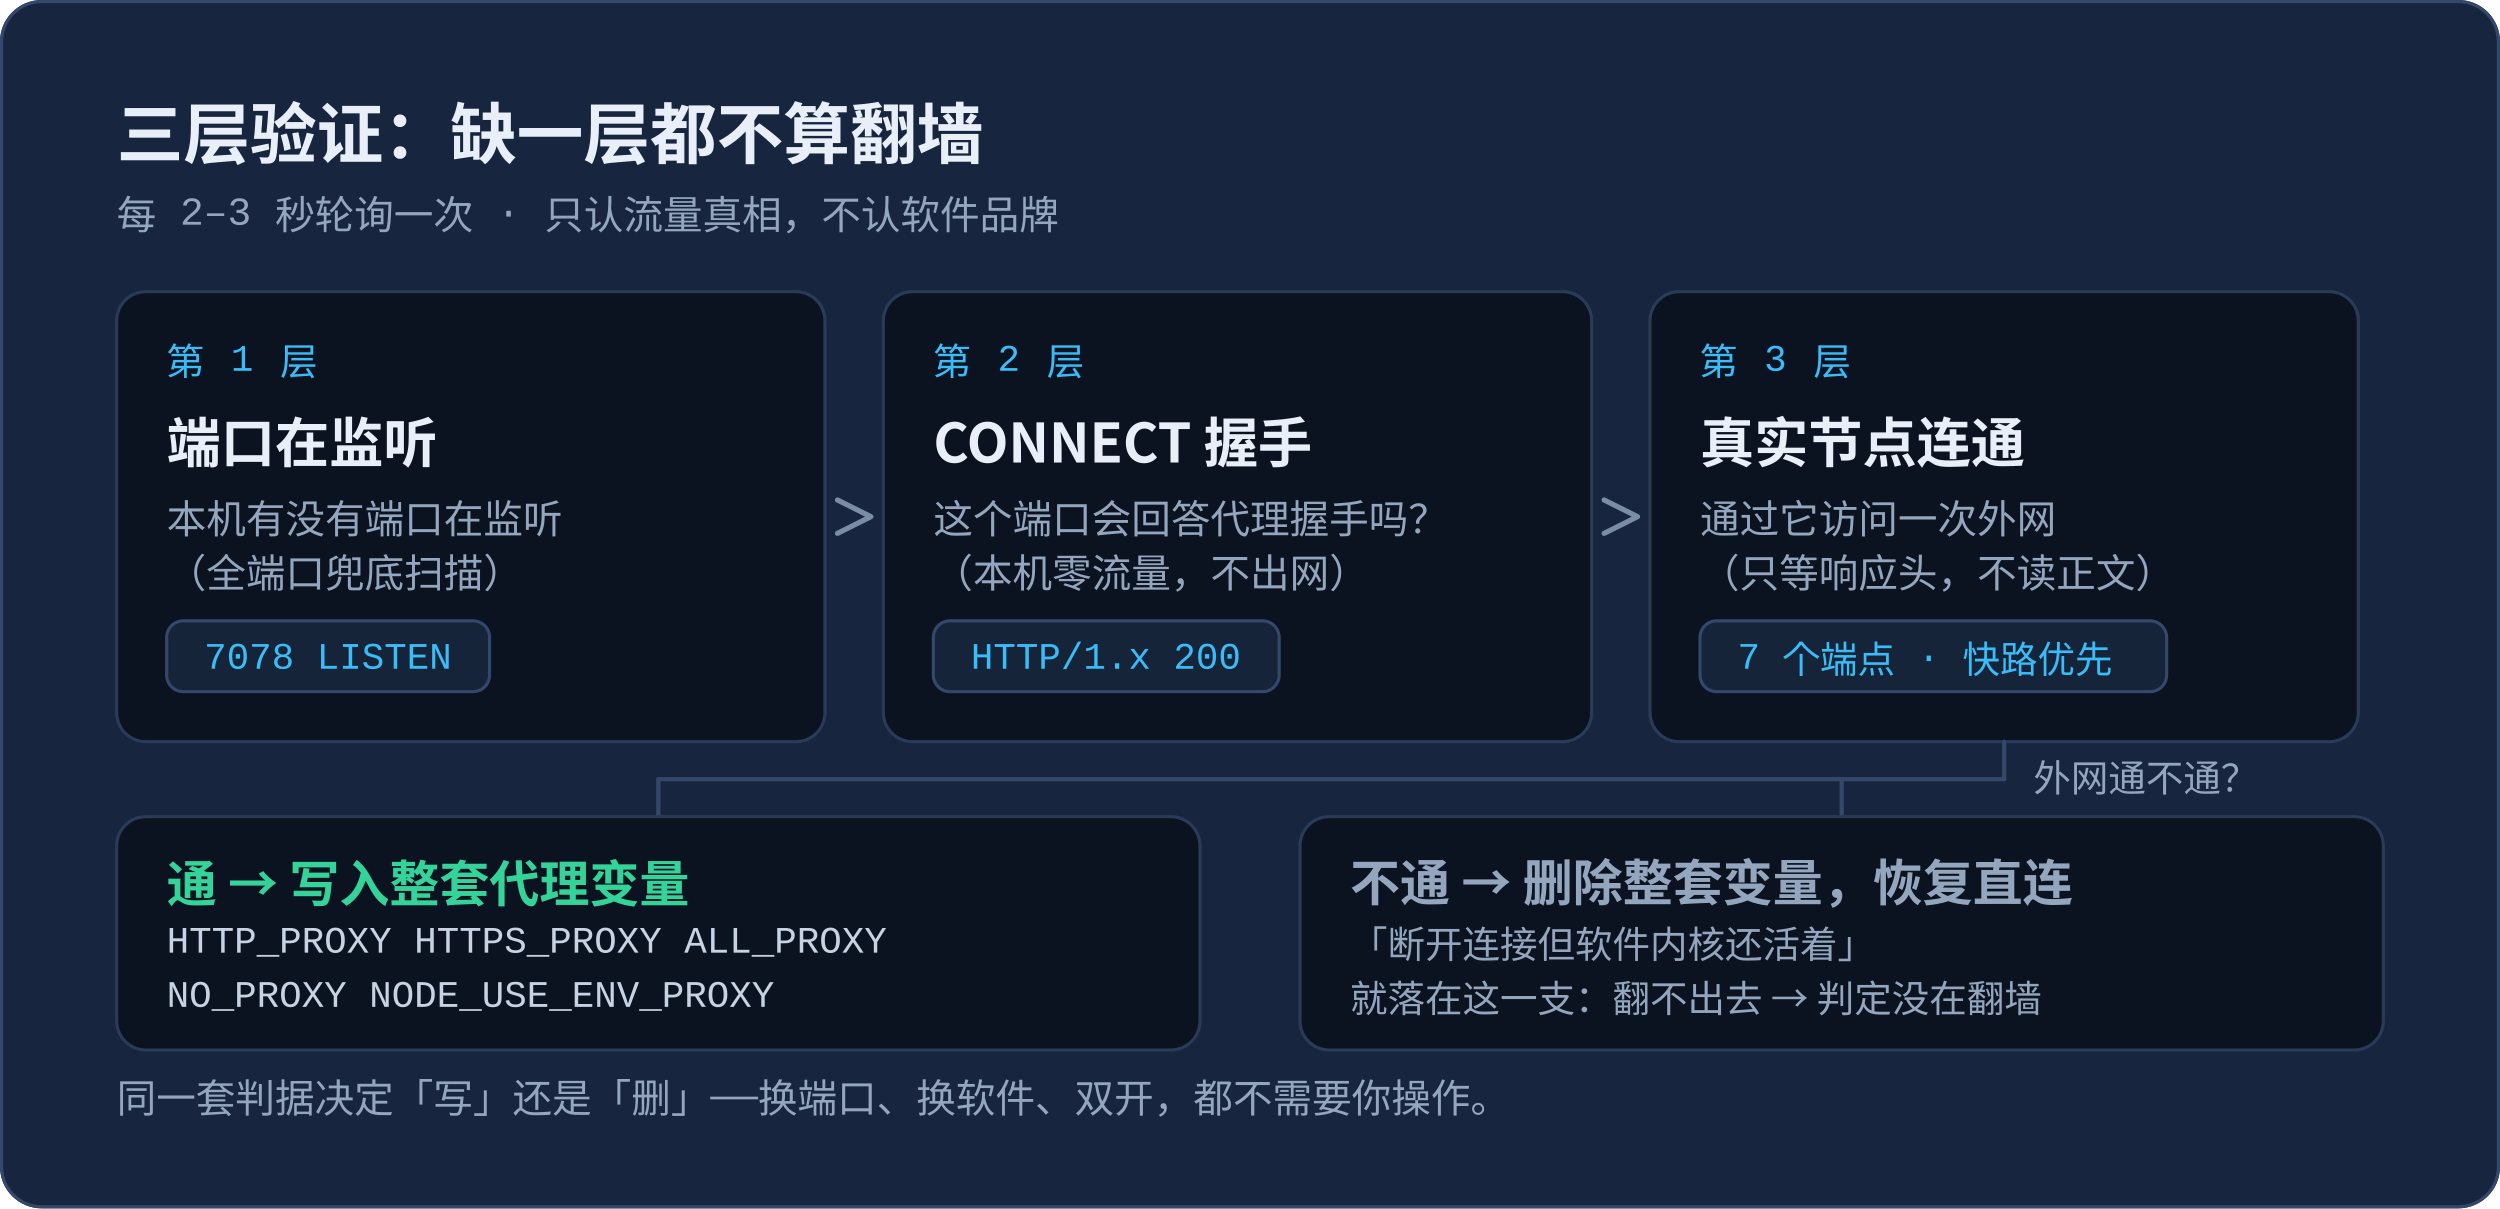
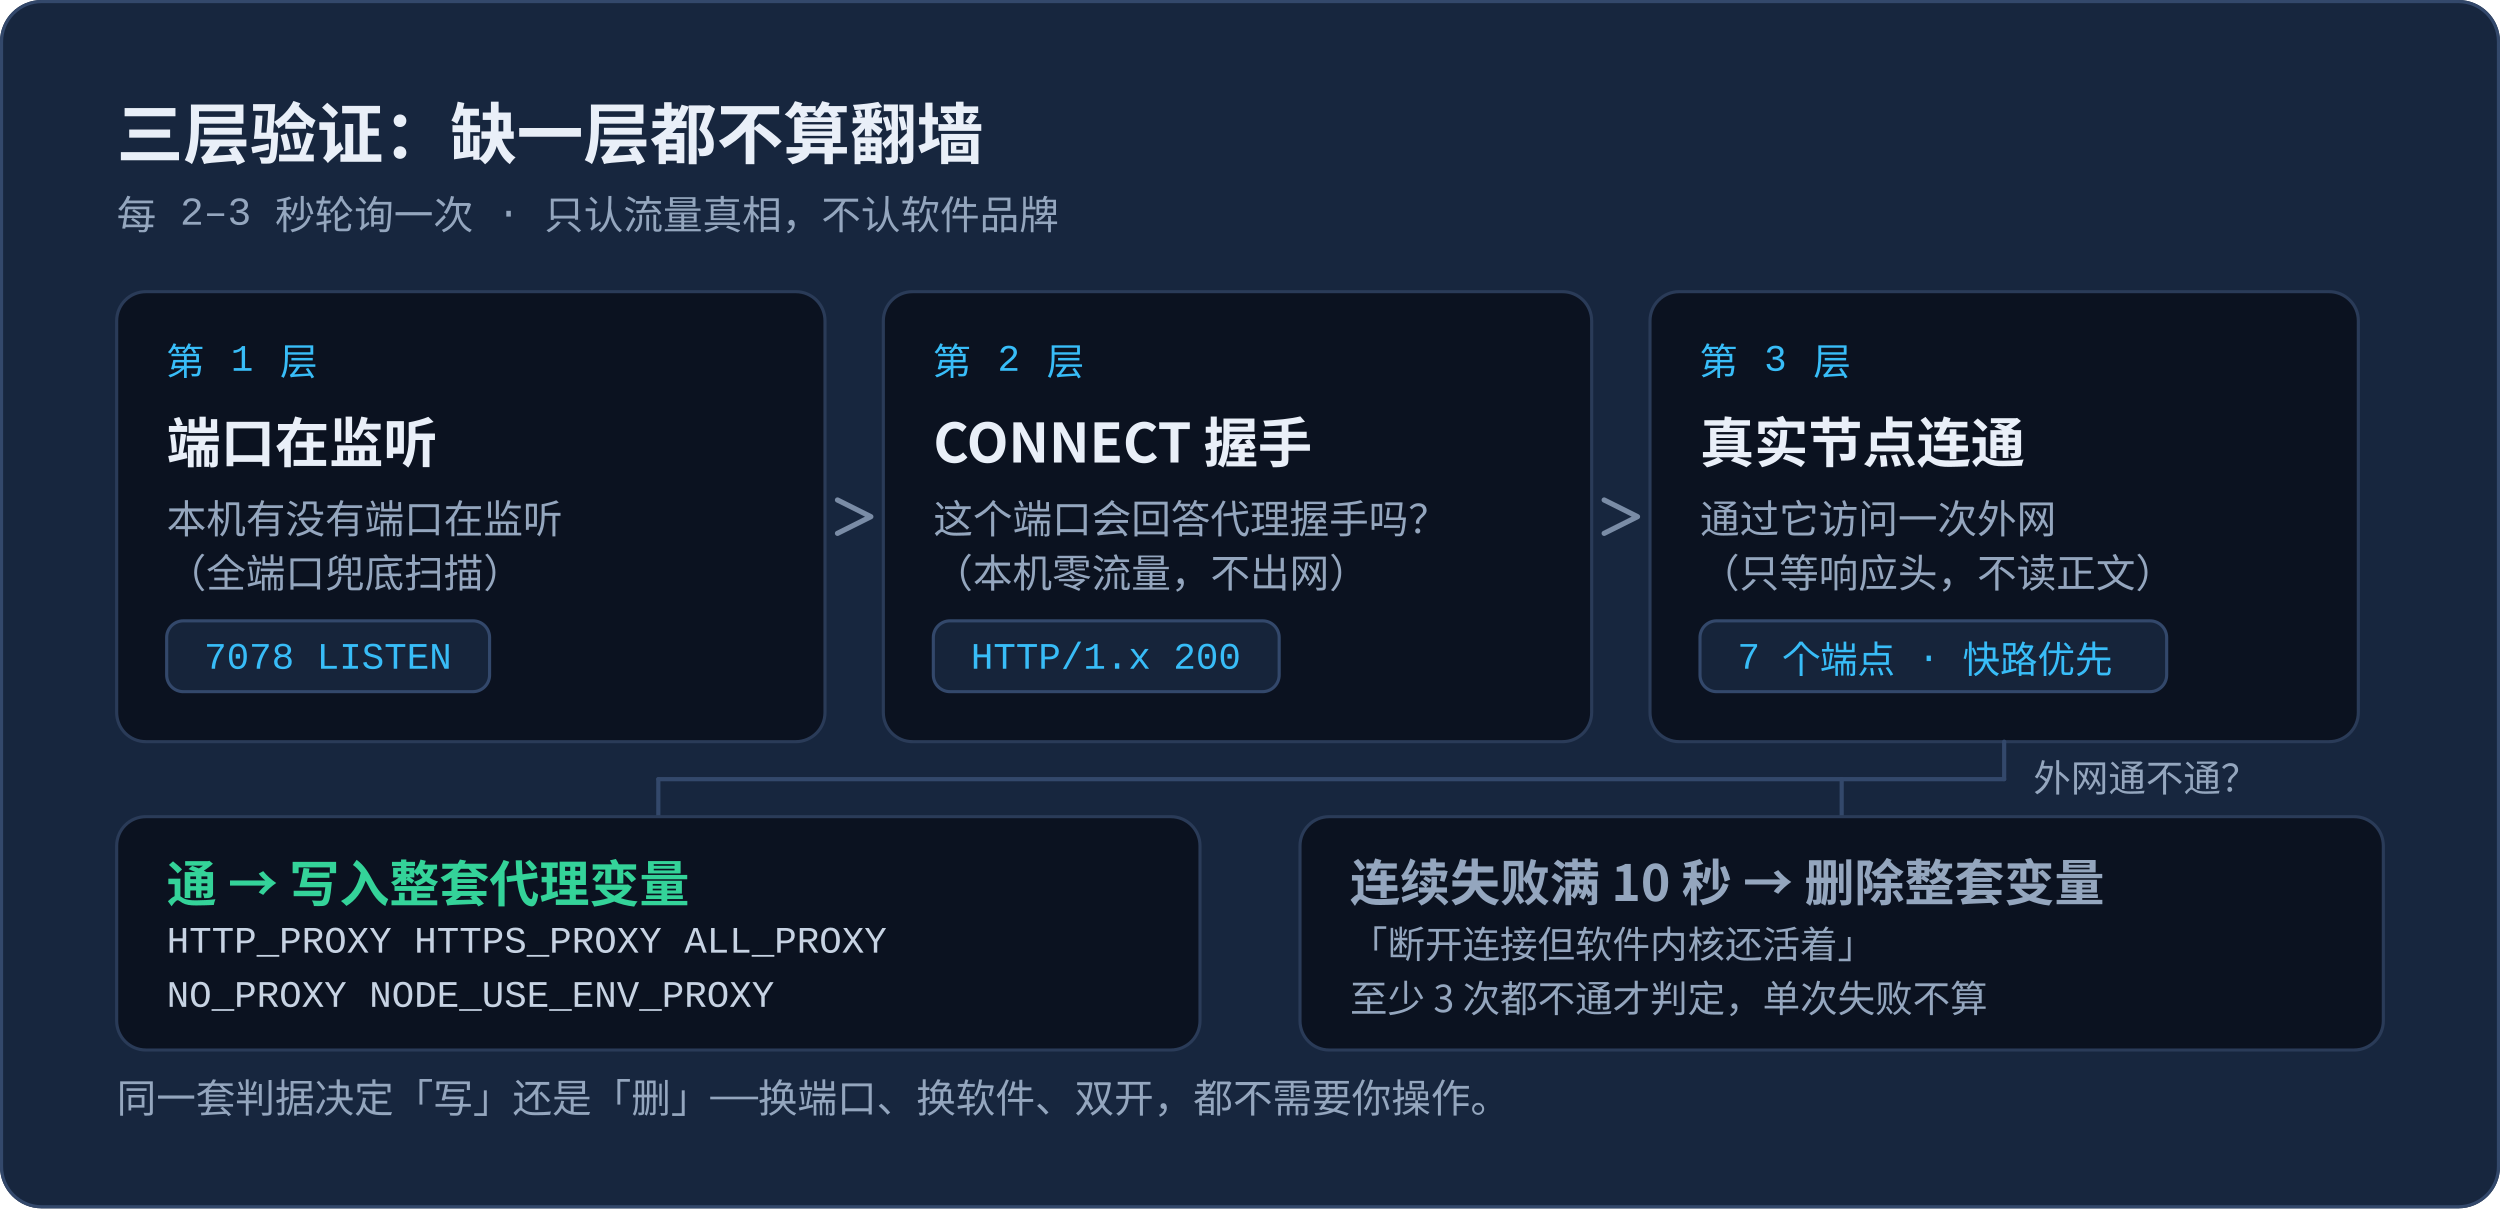
<svg xmlns="http://www.w3.org/2000/svg" width="1200" height="580" viewBox="0 0 1200 580" role="img" aria-labelledby="mechTitle mechDesc" font-family="-apple-system, BlinkMacSystemFont, 'Segoe UI', 'PingFang SC', 'Microsoft YaHei', 'Noto Sans CJK SC', sans-serif">
  <rect width="1200" height="580" rx="20" fill="#17263E" />
  <rect x="0.75" y="0.75" width="1198.5" height="578.5" rx="19.25" fill="none" stroke="#33486B" stroke-width="1.5" />
  <g id="heading">
    <text x="56" y="76" font-size="32" font-weight="700" fill="#E9EFF8">三层验证：缺一层都不算翻墙</text>
    <text x="56" y="110" font-family="ui-monospace, SFMono-Regular, Menlo, Consolas, 'Liberation Mono', monospace" font-size="19" fill="#94A6BE">每 2–3 秒轮询一次 · 只认流量真相，不认软件品牌</text>
  </g>
  <g id="gates">
    <g id="gate-1">
      <rect x="56" y="140" width="340" height="216" rx="14" fill="#0B1220" stroke="#2A3B58" stroke-width="1.5" />
      <text x="80" y="180" font-family="ui-monospace, SFMono-Regular, Menlo, Consolas, 'Liberation Mono', monospace" font-size="18" fill="#38BDF8" letter-spacing="1">第 1 层</text>
      <text x="80" y="222" font-size="26" font-weight="700" fill="#E9EFF8">端口在监听</text>
      <text x="80" y="256" font-size="19" fill="#94A6BE">本机有没有端口在监听</text>
      <text x="80" y="282" font-size="19" fill="#94A6BE">（全端口兜底扫描）</text>
      <rect x="80" y="298" width="155" height="34" rx="8" fill="#16243A" stroke="#33486B" stroke-width="1.5" />
      <text x="98" y="321" font-family="ui-monospace, SFMono-Regular, Menlo, Consolas, 'Liberation Mono', monospace" font-size="18" fill="#38BDF8">7078 LISTEN</text>
    </g>
    <g id="gate-2">
      <rect x="424" y="140" width="340" height="216" rx="14" fill="#0B1220" stroke="#2A3B58" stroke-width="1.5" />
      <text x="448" y="180" font-family="ui-monospace, SFMono-Regular, Menlo, Consolas, 'Liberation Mono', monospace" font-size="18" fill="#38BDF8" letter-spacing="1">第 2 层</text>
      <text x="448" y="222" font-size="26" font-weight="700" fill="#E9EFF8">CONNECT 握手</text>
      <text x="448" y="256" font-size="19" fill="#94A6BE">这个端口会回答代理握手吗？</text>
      <text x="448" y="282" font-size="19" fill="#94A6BE">（本机零流量，不出网）</text>
      <rect x="448" y="298" width="166" height="34" rx="8" fill="#16243A" stroke="#33486B" stroke-width="1.5" />
      <text x="466" y="321" font-family="ui-monospace, SFMono-Regular, Menlo, Consolas, 'Liberation Mono', monospace" font-size="18" fill="#38BDF8">HTTP/1.x 200</text>
    </g>
    <g id="gate-3">
      <rect x="792" y="140" width="340" height="216" rx="14" fill="#0B1220" stroke="#2A3B58" stroke-width="1.5" />
      <text x="816" y="180" font-family="ui-monospace, SFMono-Regular, Menlo, Consolas, 'Liberation Mono', monospace" font-size="18" fill="#38BDF8" letter-spacing="1">第 3 层</text>
      <text x="816" y="222" font-size="26" font-weight="700" fill="#E9EFF8">真实节点连通</text>
      <text x="816" y="256" font-size="19" fill="#94A6BE">通过它访问一次外网</text>
      <text x="816" y="282" font-size="19" fill="#94A6BE">（只等响应头，不读正文）</text>
      <rect x="816" y="298" width="224" height="34" rx="8" fill="#16243A" stroke="#33486B" stroke-width="1.5" />
      <text x="834" y="321" font-family="ui-monospace, SFMono-Regular, Menlo, Consolas, 'Liberation Mono', monospace" font-size="18" fill="#38BDF8">7 个端点 · 快路优先</text>
    </g>
  </g>
  <g id="flow-arrows" fill="none" stroke="#7A8CA6" stroke-width="2.5" stroke-linecap="round" stroke-linejoin="round">
    <path d="M402 240 L418 248 L402 256" />
    <path d="M770 240 L786 248 L770 256" />
  </g>
  <g id="branch" fill="none" stroke="#33486B" stroke-width="2" stroke-linecap="round">
    <path d="M962 356 L962 374" />
    <path d="M316 374 L962 374" />
    <path d="M316 374 L316 392" />
    <path d="M884 374 L884 392" />
  </g>
  <text x="976" y="380" font-size="18" fill="#94A6BE">外网通不通？</text>
  <g id="outcome">
    <g id="outcome-on">
      <rect x="56" y="392" width="520" height="112" rx="14" fill="#0B1220" stroke="#2A3B58" stroke-width="1.5" />
      <text x="80" y="422.5" dominant-baseline="central" font-size="24" font-weight="700" fill="#34D399">通 → 写入整套代理变量</text>
      <text x="80" y="452.5" dominant-baseline="central" font-family="ui-monospace, SFMono-Regular, Menlo, Consolas, 'Liberation Mono', monospace" font-size="18" fill="#C7D3E3">HTTP_PROXY  HTTPS_PROXY  ALL_PROXY</text>
      <text x="80" y="478.5" dominant-baseline="central" font-family="ui-monospace, SFMono-Regular, Menlo, Consolas, 'Liberation Mono', monospace" font-size="18" fill="#C7D3E3">NO_PROXY  NODE_USE_ENV_PROXY</text>
    </g>
    <g id="outcome-off">
      <rect x="624" y="392" width="520" height="112" rx="14" fill="#0B1220" stroke="#2A3B58" stroke-width="1.5" />
-       <text x="648" y="422" dominant-baseline="central" font-size="24" font-weight="700" fill="#94A6BE">不通 → 删除整套变量，恢复直连</text>
+       <text x="648" y="422" dominant-baseline="central" font-size="24" font-weight="700" fill="#94A6BE">连续失败满 10 秒 → 删除整套变量</text>
      <text x="648" y="452" dominant-baseline="central" font-size="18" fill="#94A6BE">「断开连接但软件内核还活着」</text>
-       <text x="648" y="478" dominant-baseline="central" font-size="18" fill="#94A6BE">就落在这一支：翻不出去 → 判定没在翻墙</text>
+       <text x="648" y="478" dominant-baseline="central" font-size="18" fill="#94A6BE">至少 3 次都不通才判定，单次失败不算</text>
    </g>
  </g>
  <text x="56" y="534" font-family="ui-monospace, SFMono-Regular, Menlo, Consolas, 'Liberation Mono', monospace" font-size="19" fill="#94A6BE">同一套判据决定「写」还是「删」——换端口、换软件、双开，都不需要你操作。</text>
</svg>
